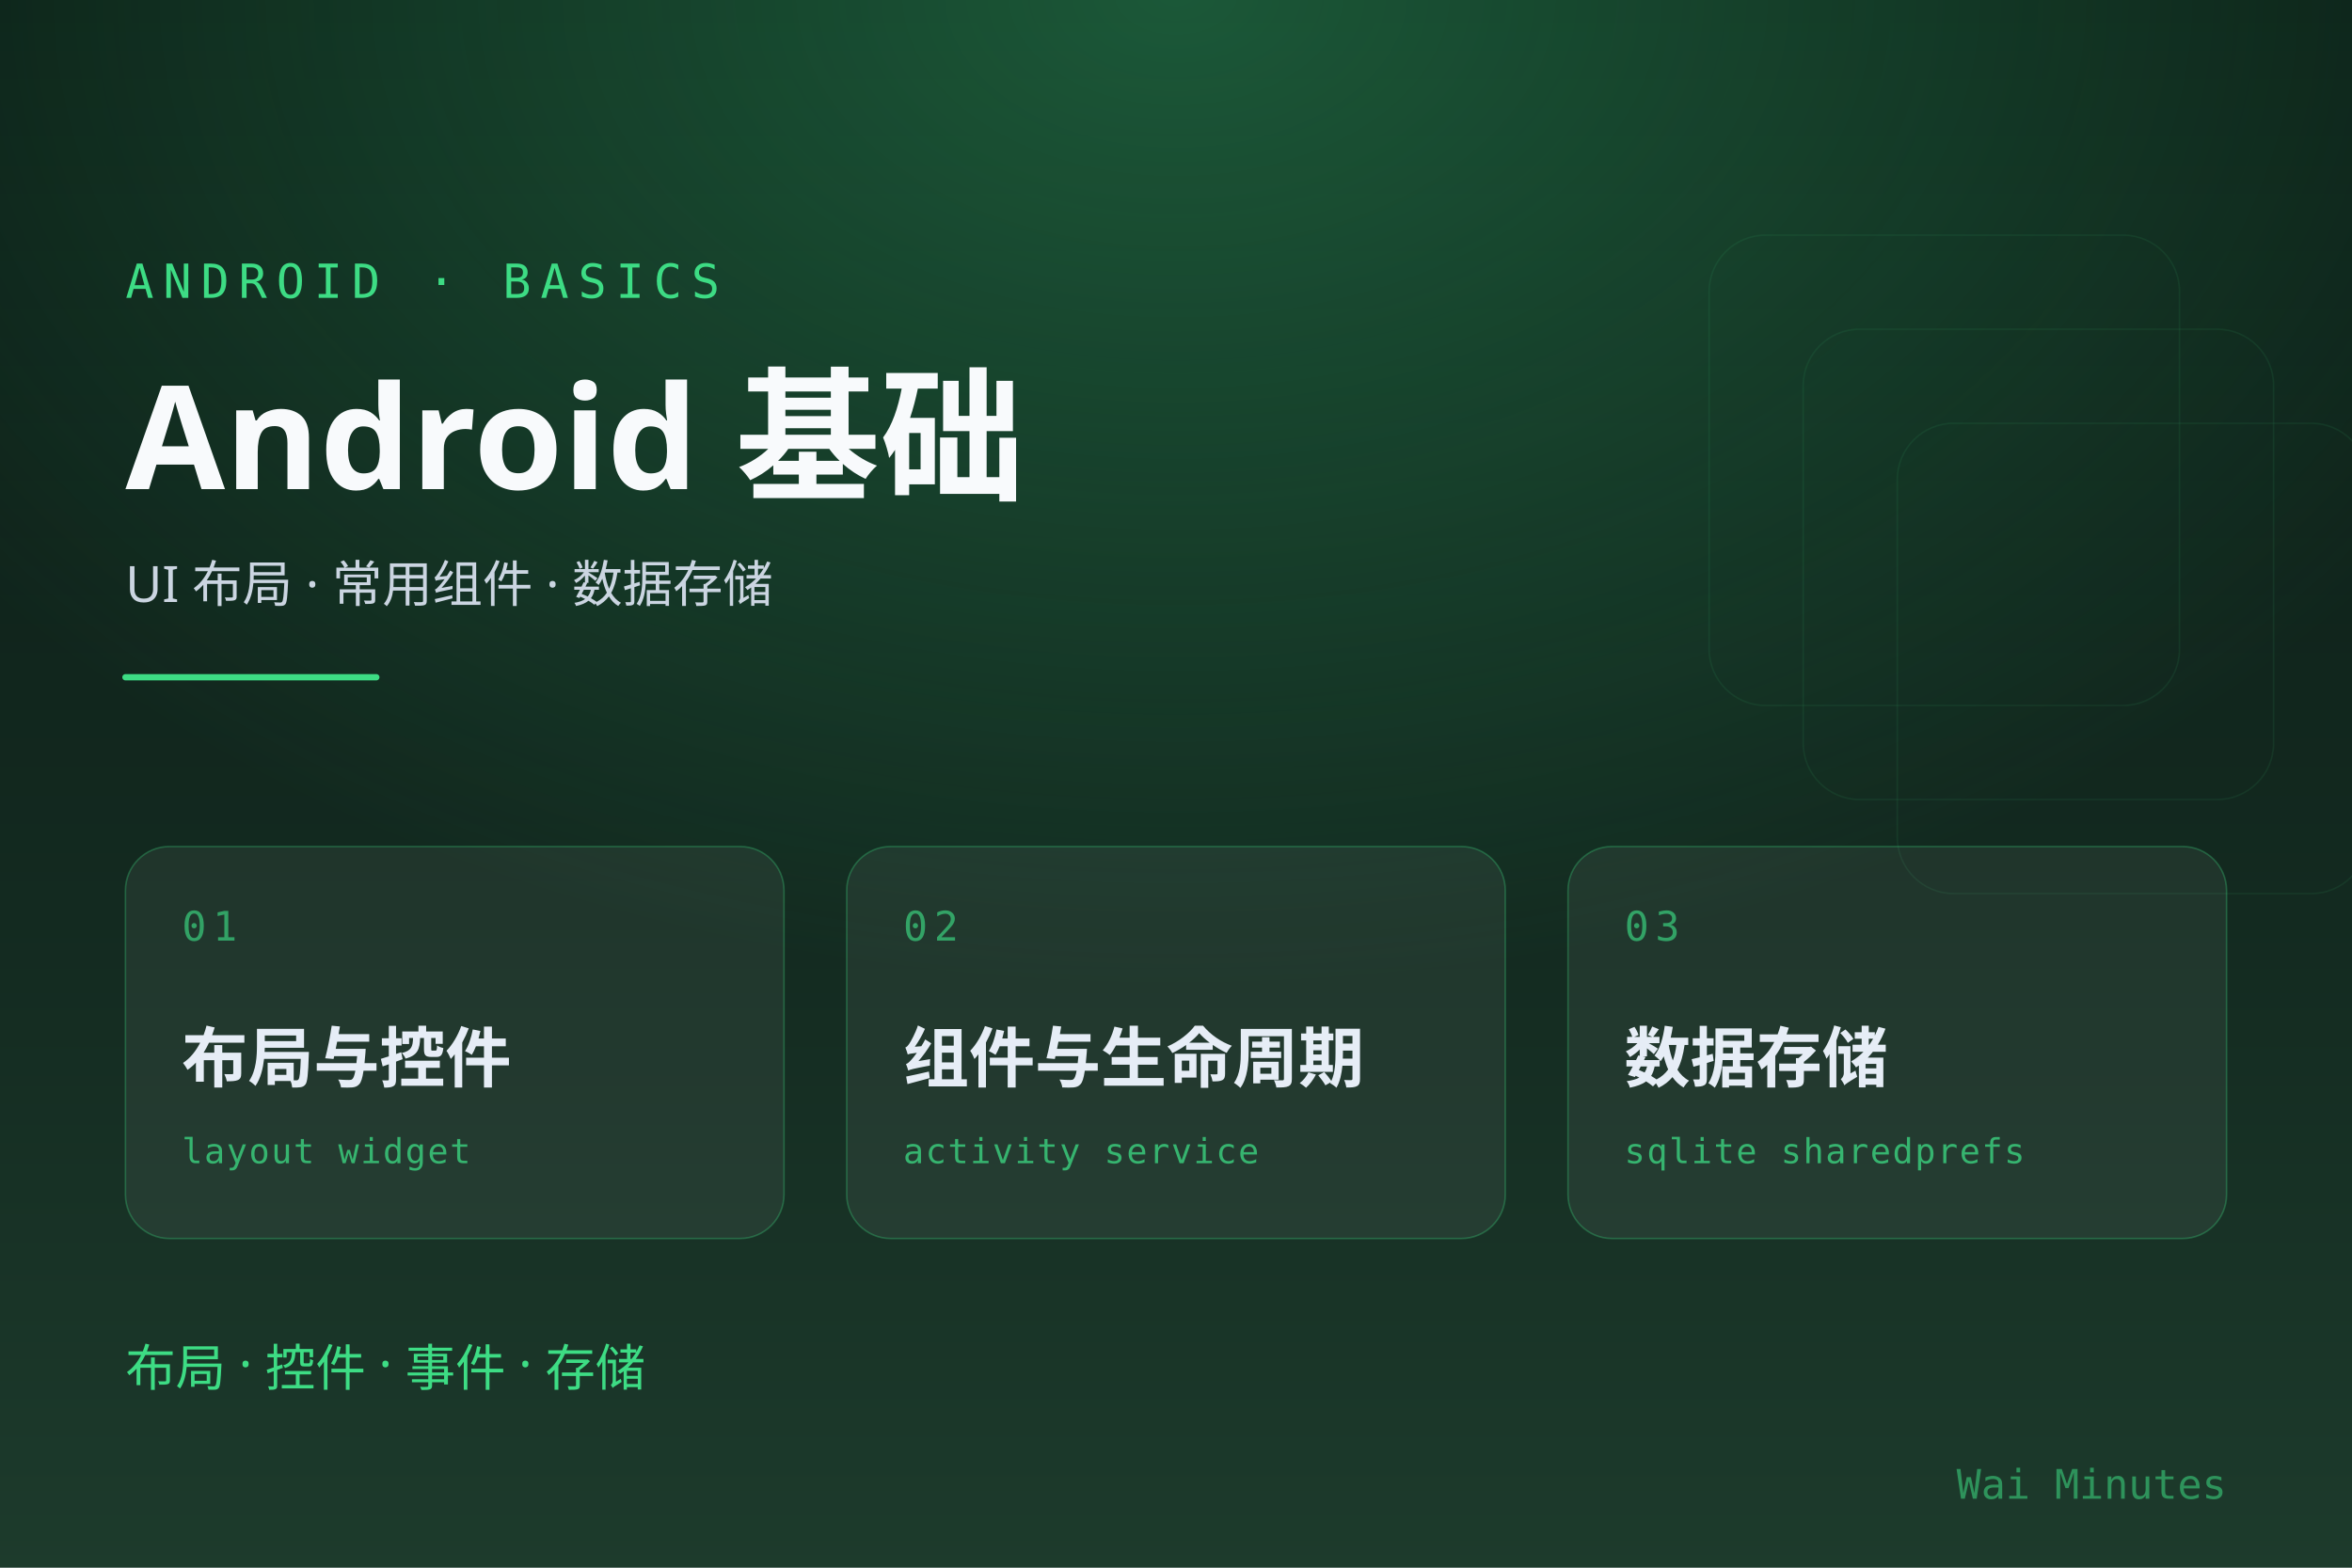
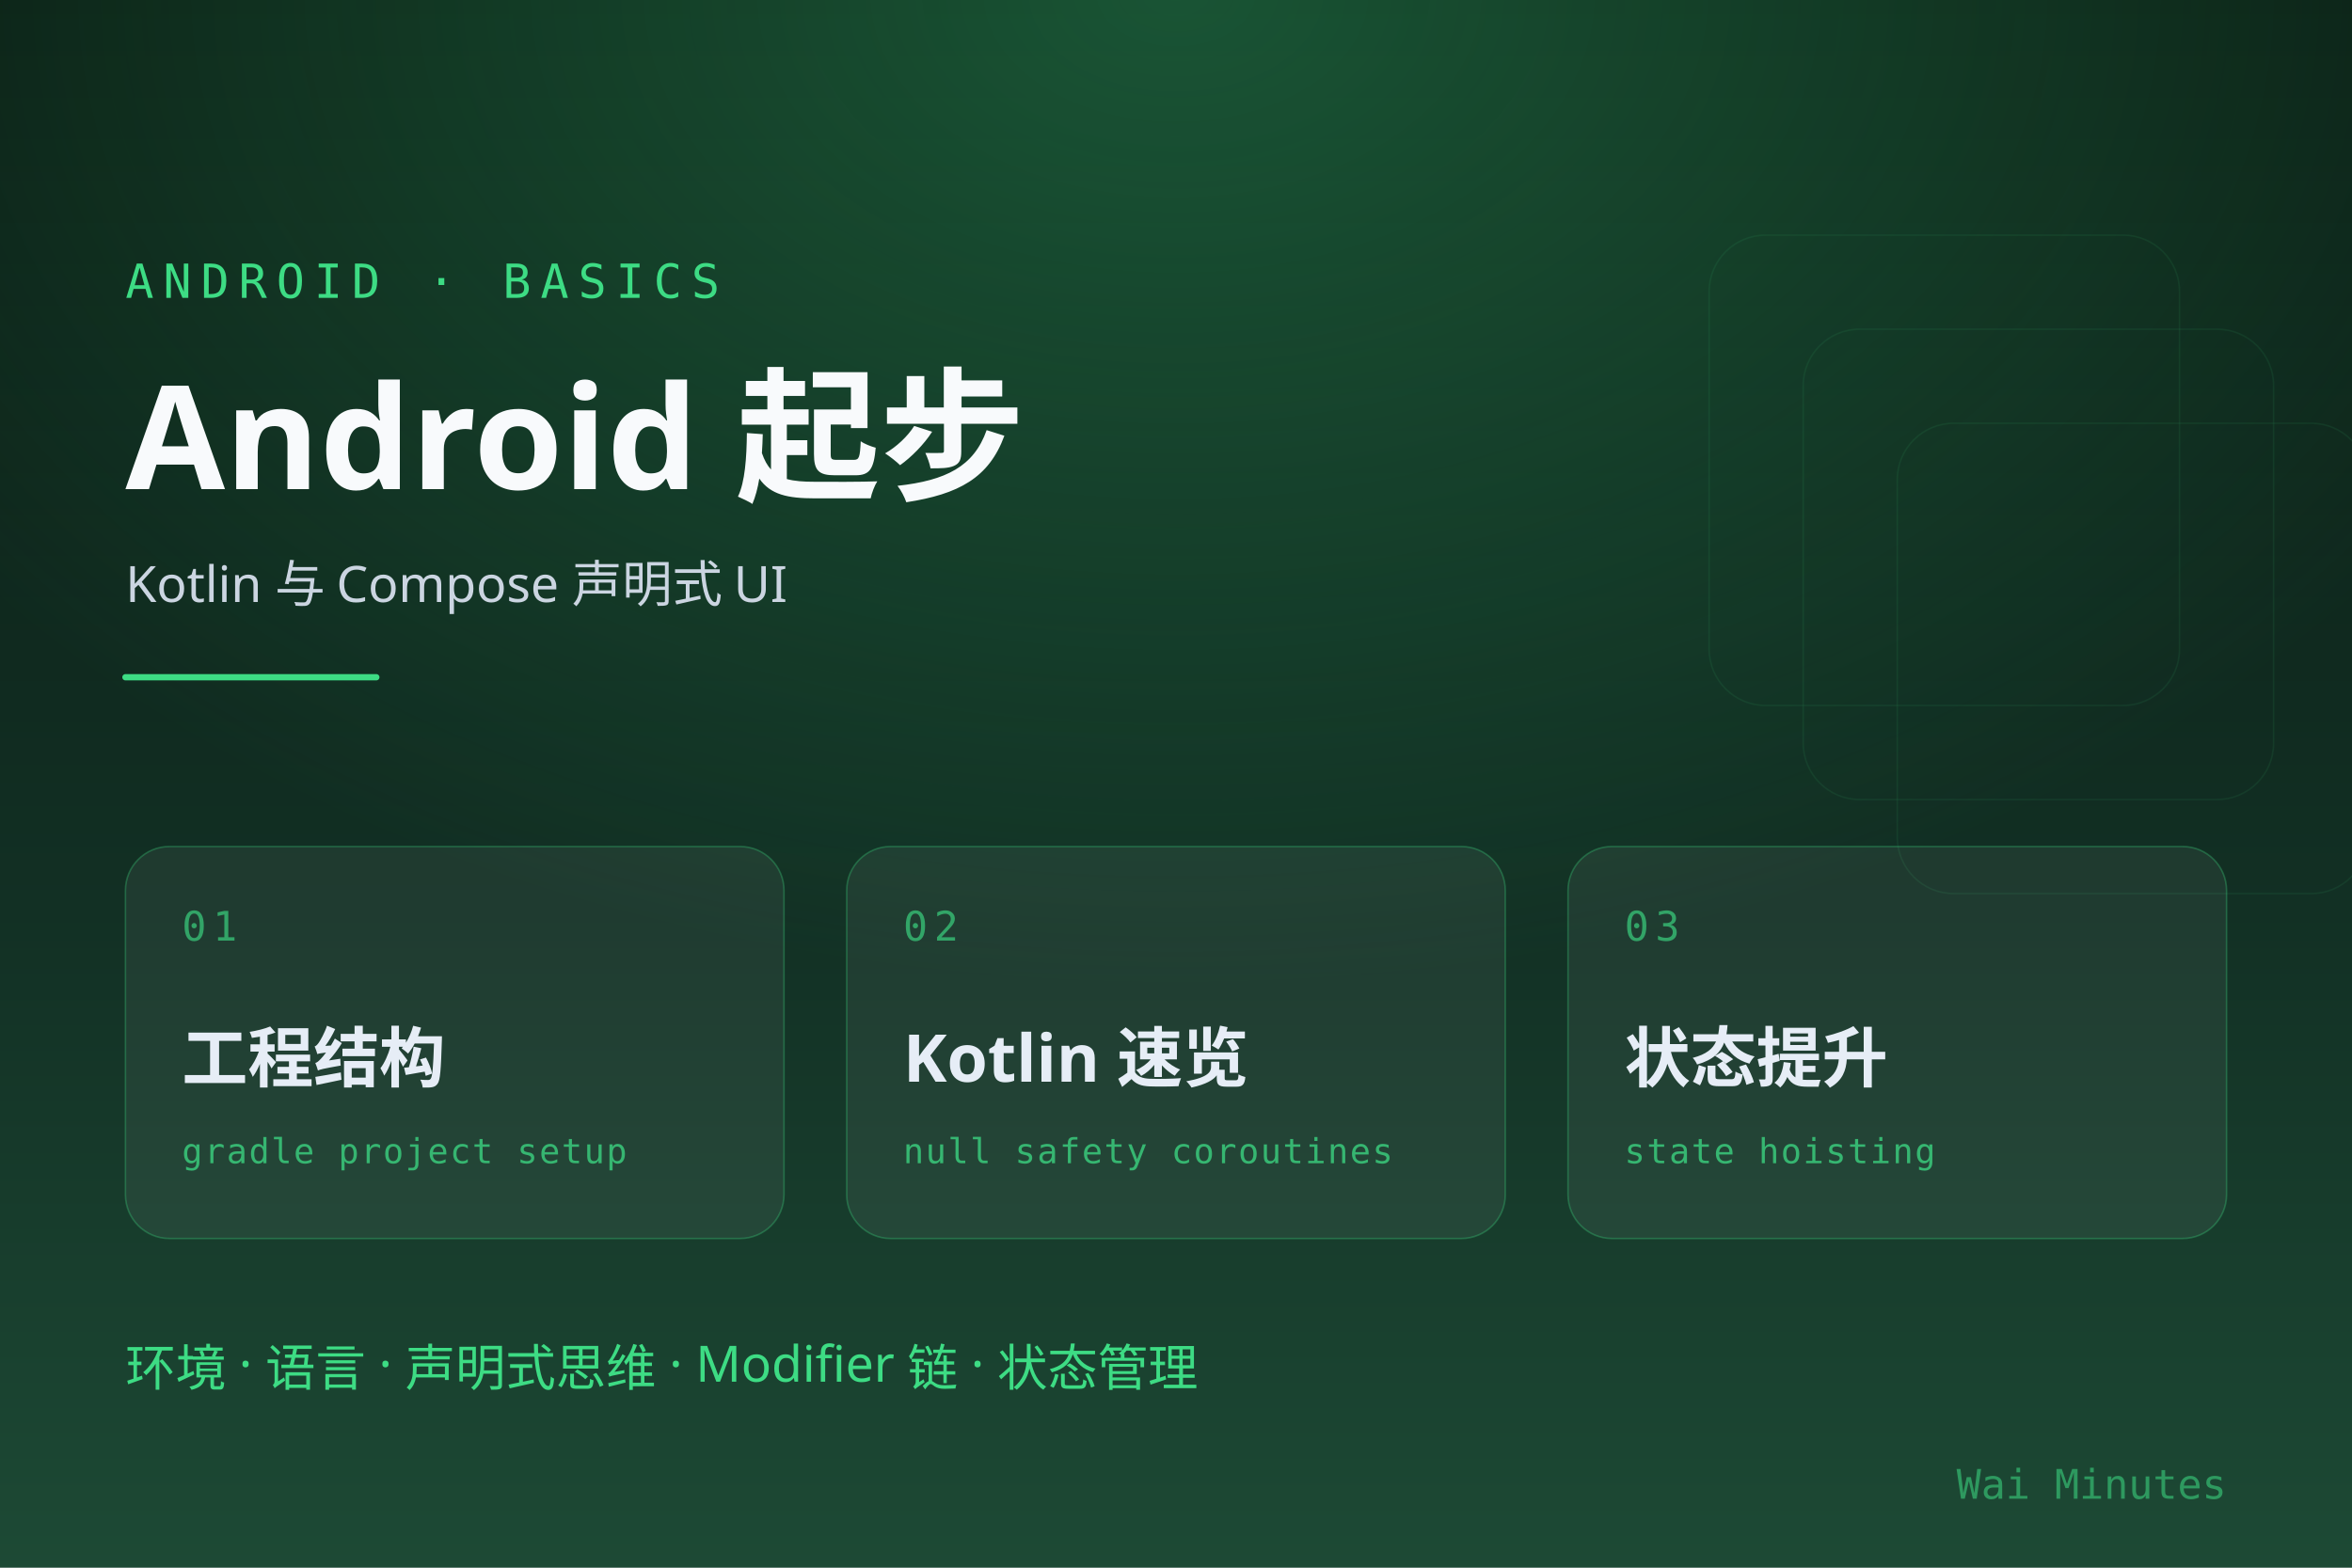
<svg xmlns="http://www.w3.org/2000/svg" width="1500" height="1000" viewBox="0 0 1500 1000" role="img" aria-labelledby="t d">
  <defs>
    <linearGradient id="bg" x1="0" y1="0" x2="0" y2="1">
-       <stop offset="0" stop-color="#0b1a14" />
-       <stop offset="0.58" stop-color="#132a20" />
-       <stop offset="1" stop-color="#1d3b2c" />
+       <stop offset="0" stop-color="#0a1a12" />
+       <stop offset="0.58" stop-color="#123024" />
+       <stop offset="1" stop-color="#1d4a35" />
    </linearGradient>
    <radialGradient id="glow" cx="0.5" cy="0" r="0.9">
-       <stop offset="0" stop-color="#3ddc84" stop-opacity="0.32" />
+       <stop offset="0" stop-color="#3ddc84" stop-opacity="0.30" />
      <stop offset="0.7" stop-color="#3ddc84" stop-opacity="0" />
    </radialGradient>
    <style>.sans { font-family: 'Microsoft YaHei','PingFang SC','Hiragino Sans GB','Noto Sans SC','Source Han Sans SC',sans-serif; } .mono { font-family: 'Cascadia Mono','Consolas','SFMono-Regular',monospace; }</style>
  </defs>
  <rect width="1500" height="1000" fill="url(#bg)" />
  <rect width="1500" height="1000" fill="url(#glow)" />
  <g opacity="0.4" stroke="#3ddc84" stroke-opacity="0.20" fill="none">
    <rect x="1090" y="150" width="300" height="300" rx="36" />
    <rect x="1150" y="210" width="300" height="300" rx="36" />
    <rect x="1210" y="270" width="300" height="300" rx="36" />
  </g>
  <text class="mono" x="80" y="190" fill="#3ddc84" font-size="30" letter-spacing="6">ANDROID · BASICS</text>
-   <text class="sans" x="80" y="312" fill="#f8fafc" font-size="92" font-weight="700">Android 基础</text>
-   <text class="sans" x="80" y="384" fill="#cbd5e1" font-size="32">UI 布局 · 常用组件 · 数据存储</text>
+   <text class="sans" x="80" y="312" fill="#f8fafc" font-size="92" font-weight="700">Android 起步</text>
+   <text class="sans" x="80" y="384" fill="#cbd5e1" font-size="32">Kotlin 与 Compose 声明式 UI</text>
  <line x1="80" y1="432" x2="240" y2="432" stroke="#3ddc84" stroke-width="4" stroke-linecap="round" />
  <g>
    <rect x="80" y="540" width="420" height="250" rx="28" fill="#ffffff" fill-opacity="0.055" stroke="#3ddc84" stroke-opacity="0.30" />
    <text class="mono" x="116" y="600" fill="#3ddc84" fill-opacity="0.65" font-size="26" letter-spacing="4">01</text>
-     <text class="sans" x="116" y="690" fill="#e6edf6" font-size="42" font-weight="600">布局与控件</text>
-     <text class="mono" x="116" y="742" fill="#3ddc84" fill-opacity="0.75" font-size="22" letter-spacing="1">layout widget</text>
+     <text class="sans" x="116" y="690" fill="#e6edf6" font-size="42" font-weight="600">工程结构</text>
+     <text class="mono" x="116" y="742" fill="#3ddc84" fill-opacity="0.75" font-size="22" letter-spacing="1">gradle project setup</text>
  </g>
  <g>
    <rect x="540" y="540" width="420" height="250" rx="28" fill="#ffffff" fill-opacity="0.055" stroke="#3ddc84" stroke-opacity="0.30" />
    <text class="mono" x="576" y="600" fill="#3ddc84" fill-opacity="0.65" font-size="26" letter-spacing="4">02</text>
-     <text class="sans" x="576" y="690" fill="#e6edf6" font-size="42" font-weight="600">组件与生命周期</text>
-     <text class="mono" x="576" y="742" fill="#3ddc84" fill-opacity="0.75" font-size="22" letter-spacing="1">activity service</text>
+     <text class="sans" x="576" y="690" fill="#e6edf6" font-size="42" font-weight="600">Kotlin 速览</text>
+     <text class="mono" x="576" y="742" fill="#3ddc84" fill-opacity="0.75" font-size="22" letter-spacing="1">null safety coroutines</text>
  </g>
  <g>
    <rect x="1000" y="540" width="420" height="250" rx="28" fill="#ffffff" fill-opacity="0.055" stroke="#3ddc84" stroke-opacity="0.30" />
    <text class="mono" x="1036" y="600" fill="#3ddc84" fill-opacity="0.65" font-size="26" letter-spacing="4">03</text>
-     <text class="sans" x="1036" y="690" fill="#e6edf6" font-size="42" font-weight="600">数据存储</text>
-     <text class="mono" x="1036" y="742" fill="#3ddc84" fill-opacity="0.75" font-size="22" letter-spacing="1">sqlite sharedprefs</text>
+     <text class="sans" x="1036" y="690" fill="#e6edf6" font-size="42" font-weight="600">状态提升</text>
+     <text class="mono" x="1036" y="742" fill="#3ddc84" fill-opacity="0.75" font-size="22" letter-spacing="1">state hoisting</text>
  </g>
-   <text class="sans" x="80" y="884" fill="#3ddc84" font-size="32">布局 · 控件 · 事件 · 存储</text>
+   <text class="sans" x="80" y="884" fill="#3ddc84" font-size="32">环境 · 语言 · 声明式思维 · Modifier 链 · 状态管理</text>
  <text class="mono" x="1420" y="956" fill="#3ddc84" fill-opacity="0.55" font-size="26" text-anchor="end">Wai Minutes</text>
</svg>
